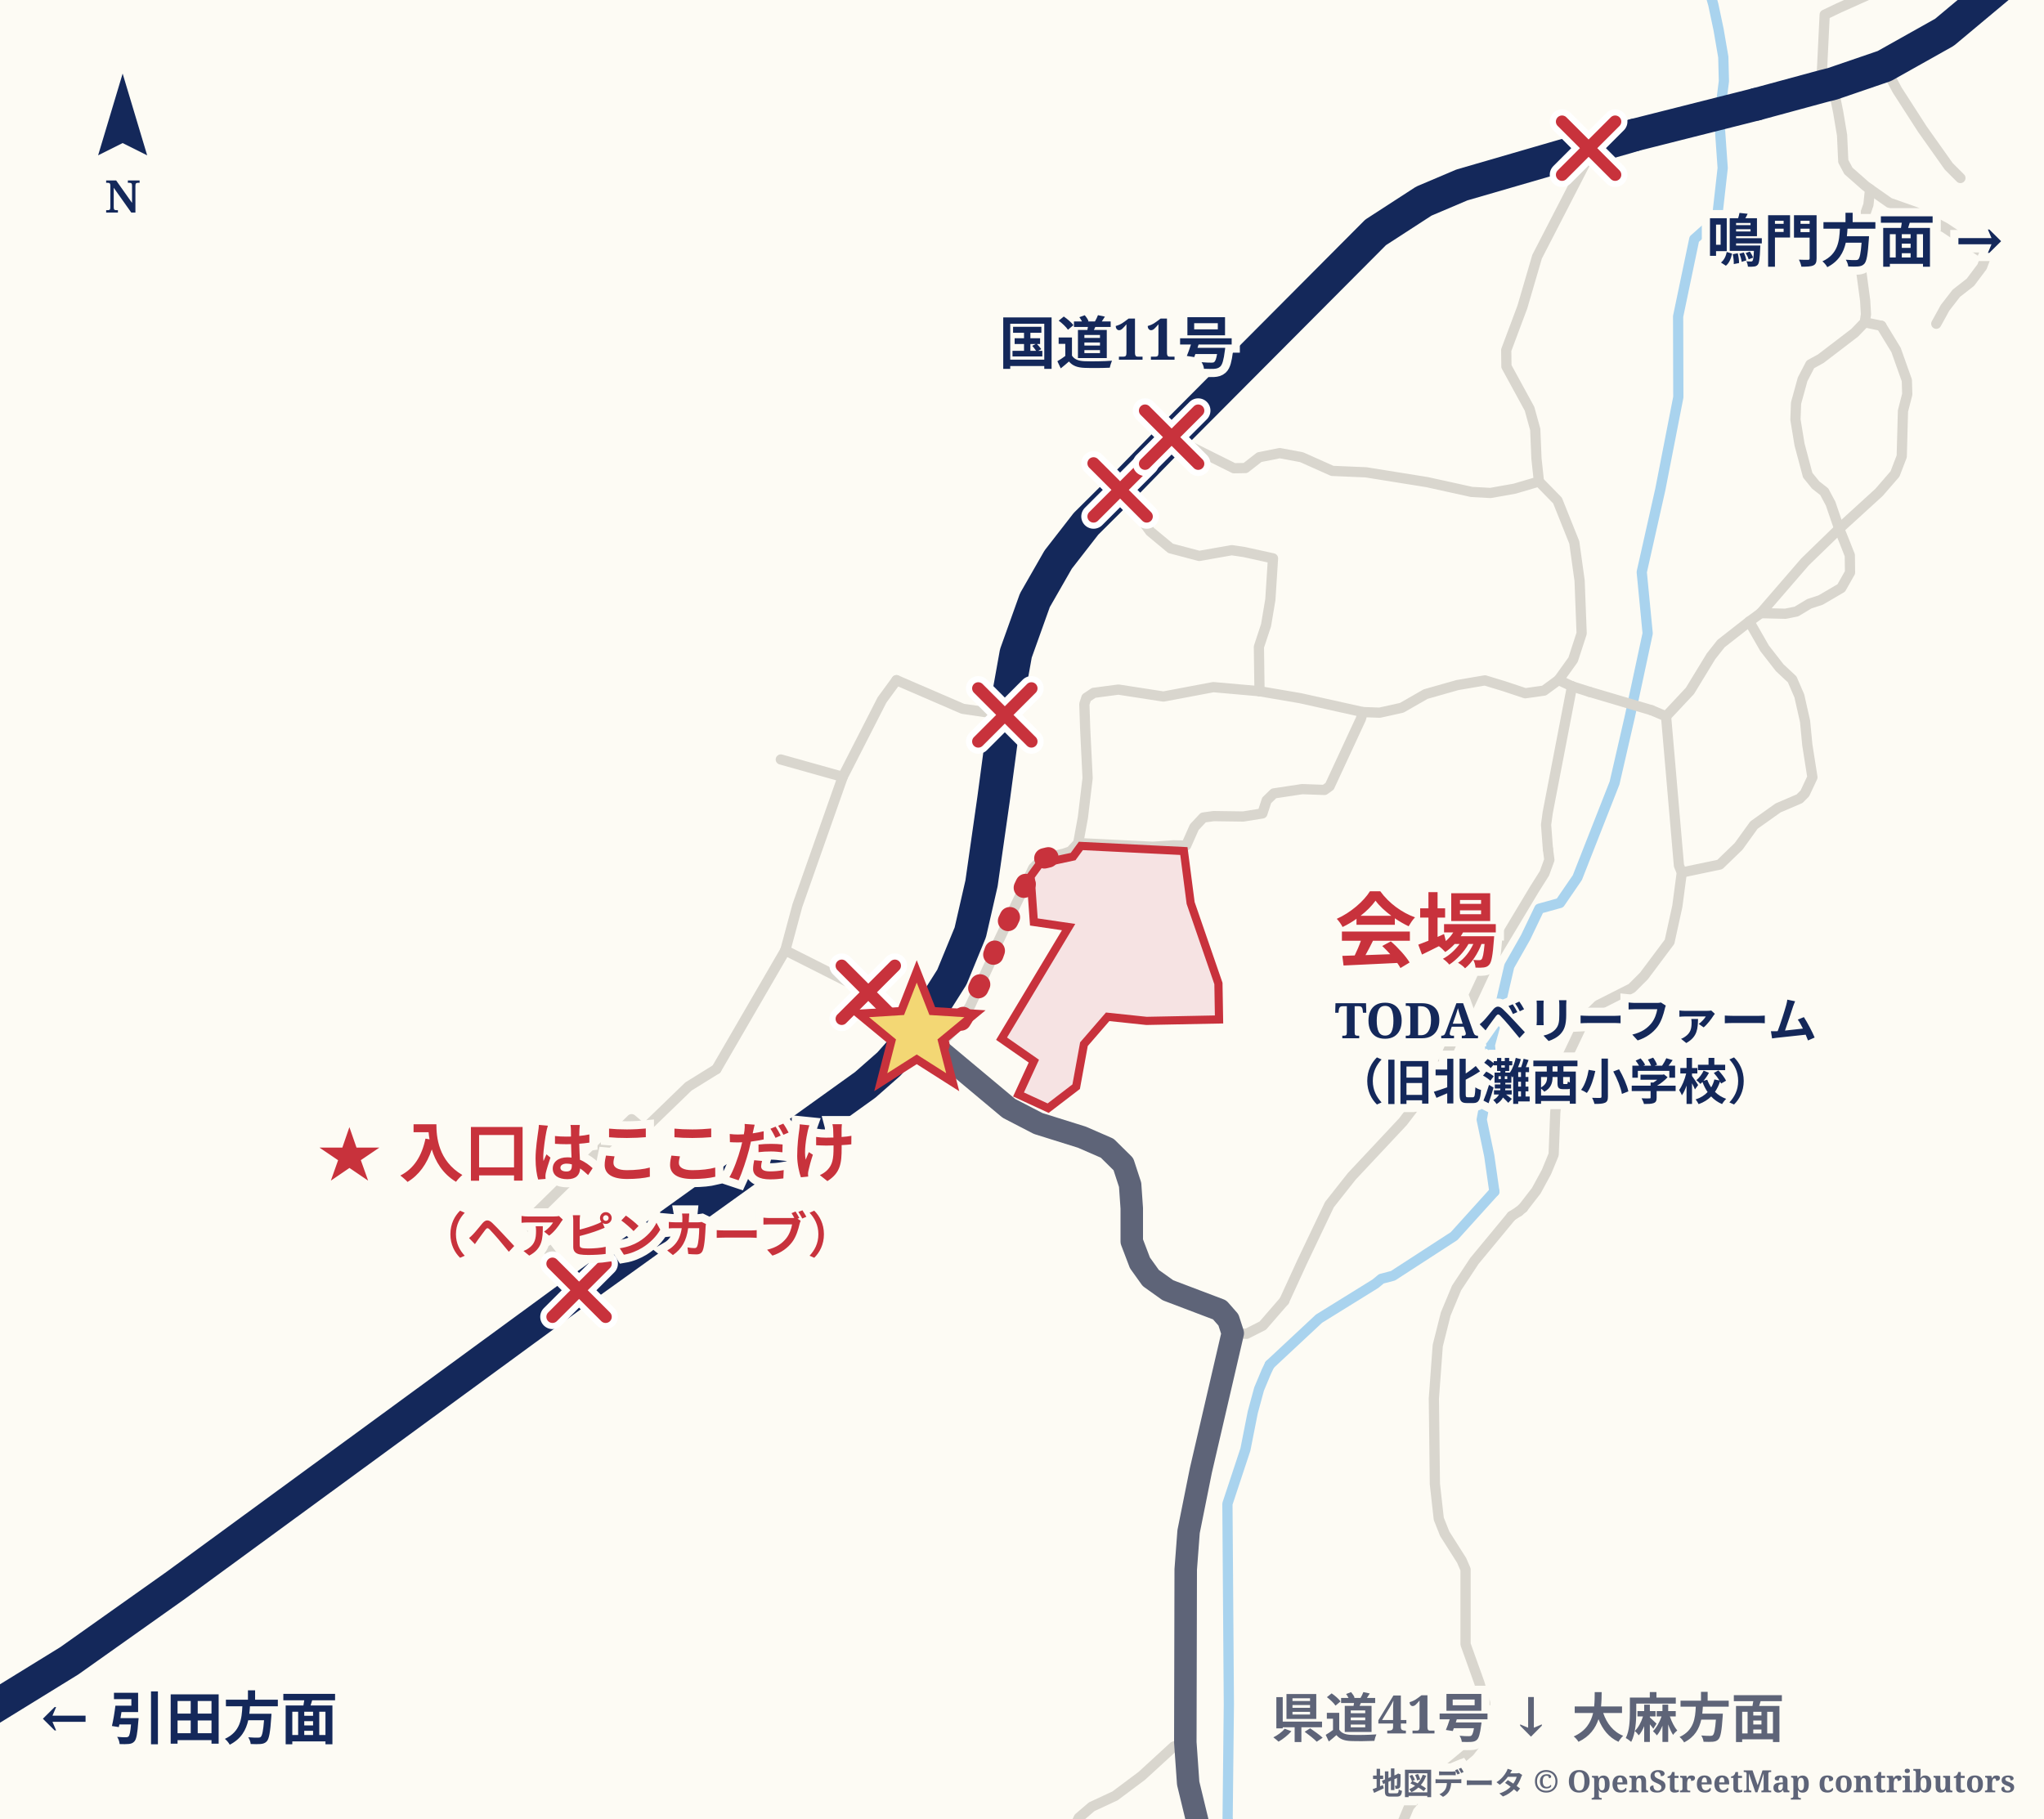
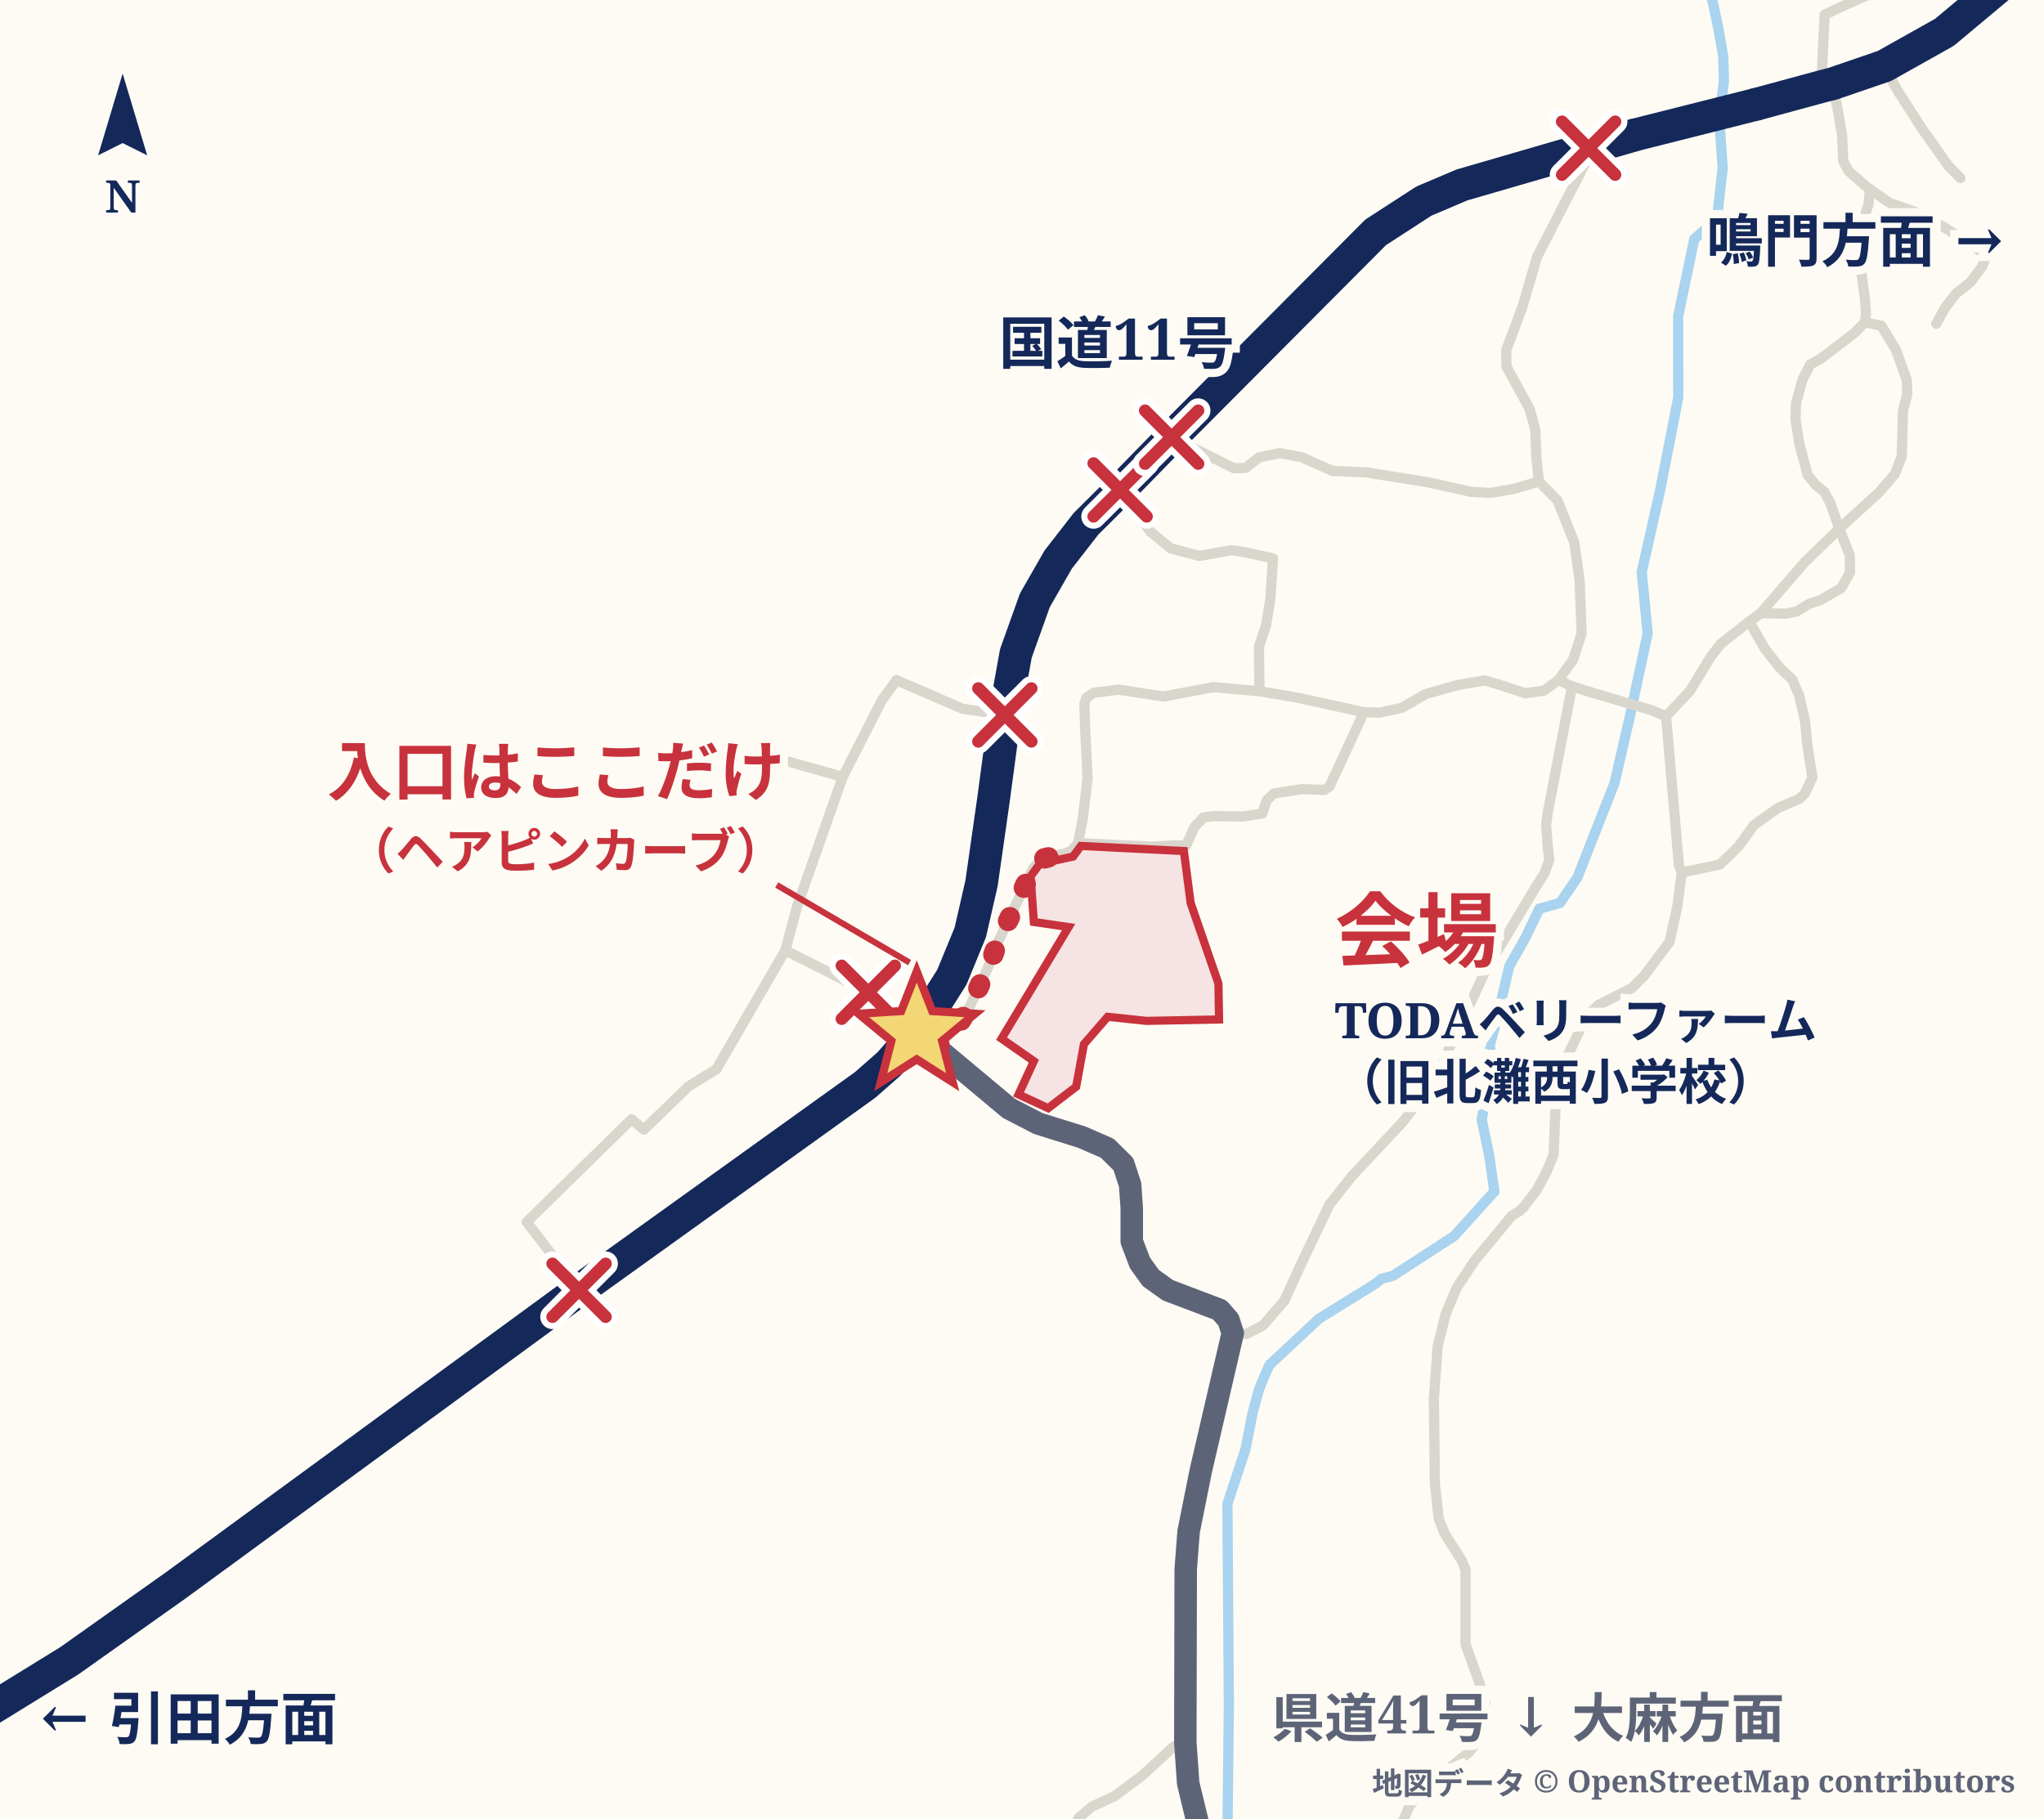
<svg xmlns="http://www.w3.org/2000/svg" viewBox="0 0 1000 890" role="img" aria-labelledby="t d">
  <rect width="1000" height="890" fill="#FDFBF4" />
  <g fill="none" stroke-linecap="round" stroke-linejoin="round">
    <path d="M26.6,2291.3 L22.6,2264.9 L26.1,2249.5 L32.2,2231.3 L39.6,2218.4 L55.9,2199.3 L68.2,2183.9 L75.9,2172.2 L85.4,2148.0 L91.7,2142.8 L90.9,2137.3 L77.6,2111.0 L76.6,2101.8 L73.9,2096.4 L68.8,2091.7 L55.1,2067.1 L46.7,2052.5 L40.6,2029.5 L41.8,2012.6 L46.5,1997.5 L55.9,1983.7 L65.8,1975.5 L79.0,1966.6 L91.8,1964.9 L100.9,1967.5 L131.5,1966.4 L139.1,1964.6 L149.6,1963.9 L164.4,1957.9 L171.3,1951.3 L186.9,1943.4 L203.3,1932.5 L213.4,1921.6 L217.4,1910.3 L215.6,1907.6 L216.8,1902.6 L215.8,1891.6 L219.6,1880.3 L226.2,1859.9 L228.6,1849.9 L231.7,1839.9 L236.8,1831.3 L251.4,1809.7 L280.6,1786.3 L288.9,1776.8 L304.3,1773.0 L310.9,1769.2 L316.5,1765.5 L314.5,1755.8 L336.2,1731.2 L348.5,1721.5 L351.2,1719.7 L353.9,1714.8 L358.2,1711.5 L364.7,1704.6 L364.9,1700.6 L363.1,1695.4 L358.9,1692.1 L350.7,1691.4 L348.4,1687.9 L350.3,1679.2 L362.5,1661.6 L373.1,1639.7 L387.1,1622.2 L395.4,1613.9 L401.7,1609.5 L410.4,1605.1 L421.6,1601.2 L436.1,1598.3 L441.4,1595.9 L454.5,1592.0 L466.7,1583.9 L473.4,1577.9 L481.1,1566.7 L482.6,1562.3 L488.4,1550.1 L494.2,1530.6 L495.6,1522.9 L495.2,1510.1 L490.4,1477.5 L488.9,1457.5 L475.6,1416.9 L467.5,1386.9 L466.2,1359.2 L474.7,1333.1 L485.1,1310.0 L497.2,1283.9 L520.2,1248.0 L541.5,1216.4 L558.0,1197.2 L582.6,1179.4 L596.9,1170.2 L617.2,1151.7 L623.5,1142.9 L625.9,1138.5 L628.9,1129.8 L625.0,1115.0 L632.1,1087.0 L630.7,1063.5 L620.1,1022.6 L615.3,996.4 L607.0,971.3 L607.0,953.8 L609.7,932.1 L600.6,889.7 L601.2,833.9 L600.5,735.8 L609.3,709.2 L612.9,691.0 L616.0,679.6 L619.6,671.0 L621.2,667.7" stroke="#A9D3EE" stroke-width="5" />
    <path d="M621.2,667.7 L645.3,645.2 L672.9,628.1 L675.8,625.7 L681.5,624.2 L711.4,604.8 L731.1,583.0" stroke="#A9D3EE" stroke-width="5" />
    <path d="M731.1,583.0 L728.6,565.5 L724.9,547.8 L729.9,521.0 L728.9,511.3 L732.4,498.6 L738.4,472.7 L746.4,458.6 L753.1,444.6 L763.2,441.8 L771.7,429.4 L789.9,383.1 L797.4,350.5 L806.1,309.9 L803.2,279.9 L812.3,239.4 L821.1,194.3 L821.0,154.8 L828.9,117.0 L840.0,107.1 L842.8,82.2 L841.1,58.0 L843.4,39.7 L843.1,27.9 L840.8,14.5 L838.2,2.2 L829.7,-27.9" stroke="#A9D3EE" stroke-width="5" />
    <path d="M896.5,41.0 L899.3,54.8 L901.2,66.1 L901.8,78.9 L904.3,83.6 L912.7,91.0 L914.9,92.6 L924.3,99.2 L937.3,103.8 L951.5,111.4 L971.8,124.9 L969.7,130.5 L964.0,138.1 L957.1,143.5 L951.6,150.6 L947.3,158.4" stroke="#D9D6CE" stroke-width="5" />
    <path d="M616.2,338.2 L636.1,341.6 L666.7,348.4 L675.0,348.7 L685.8,346.3 L697.5,339.6 L713.0,335.2 L726.5,332.9 L736.0,335.8 L746.2,339.2 L755.4,337.9 L762.5,332.7" stroke="#D9D6CE" stroke-width="5" />
    <path d="M752.9,235.6 L741.0,239.1 L729.2,241.2 L720.0,240.7 L698.2,235.9 L668.3,231.1 L651.8,230.4 L636.8,223.7 L626.1,221.7 L616.1,223.7 L609.3,229.0 L603.7,229.1 L573.2,213.9" stroke="#D9D6CE" stroke-width="5" />
    <path d="M616.2,338.2 L615.9,316.5 L619.4,305.9 L621.5,293.4 L622.8,273.2 L608.7,270.1 L602.6,269.2 L586.7,272.0 L572.7,268.3 L562.7,260.0 L548.0,239.7" stroke="#D9D6CE" stroke-width="5" />
    <path d="M815.1,350.5 L808.0,347.5" stroke="#D9D6CE" stroke-width="5" />
    <path d="M283.9,1230.6 L270.9,1233.2" stroke="#D9D6CE" stroke-width="5" />
    <path d="M777.6,338.5 L769.1,335.8" stroke="#D9D6CE" stroke-width="5" />
    <path d="M899.8,258.7 L883.1,274.9 L861.4,300.0" stroke="#D9D6CE" stroke-width="5" />
    <path d="M491.6,349.8 L471.0,346.8 L438.6,332.8" stroke="#D9D6CE" stroke-width="5" />
    <path d="M808.0,347.5 L777.6,338.5" stroke="#D9D6CE" stroke-width="5" />
    <path d="M616.2,338.2 L593.6,336.2 L569.2,340.8 L547.2,337.4 L535.1,339.0 L531.5,341.4 L530.5,344.5 L530.9,356.4 L531.4,366.5 L532.1,380.7 L529.8,399.9 L527.5,412.5 L523.8,416.5 L520.7,417.6 L510.0,420.2 L505.5,424.7 L501.8,432.5 L487.9,461.7 L485.1,469.6 L474.6,492.2 L468.6,501.8 L458.2,512.7" stroke="#D9D6CE" stroke-width="5" />
    <path d="M270.9,1233.2 L254.9,1244.3 L250.5,1248.5 L221.3,1281.3" stroke="#D9D6CE" stroke-width="5" />
    <path d="M438.6,332.8 L431.5,342.5 L412.3,380.1" stroke="#D9D6CE" stroke-width="5" />
    <path d="M384.2,465.0 L424.8,485.5 L448.5,505.3" stroke="#D9D6CE" stroke-width="5" />
    <path d="M382.0,371.6 L412.3,380.1 L390.1,443.1 L384.2,465.0" stroke="#D9D6CE" stroke-width="5" />
    <path d="M384.2,465.0 L350.5,523.1" stroke="#D9D6CE" stroke-width="5" />
    <path d="M579.9,852.5 L574.2,854.6 L558.6,868.9 L545.5,878.7 L534.1,884.0 L527.8,889.4 L525.4,894.5 L522.8,903.2 L507.3,950.8 L501.3,958.1 L490.8,965.5 L486.4,969.8 L473.5,990.5 L462.9,1000.1 L457.4,1007.7 L445.5,1040.1 L442.9,1049.3 L443.4,1087.8 L442.5,1092.9 L441.5,1096.1 L438.3,1099.7 L425.6,1106.9 L420.6,1111.5 L411.2,1123.7 L403.2,1133.9 L396.0,1138.2 L389.7,1141.1 L369.1,1165.7 L347.3,1180.6 L336.8,1189.1 L330.1,1200.7 L320.2,1209.9 L299.0,1223.5 L283.9,1230.6" stroke="#D9D6CE" stroke-width="5" />
    <path d="M1306.7,-297.8 L1328.7,-272.4 L1349.6,-292.9 L1353.1,-296.2 L1359.8,-296.6 L1362.9,-293.9 L1362.6,-286.5 L1358.2,-274.8 L1358.9,-269.8 L1362.1,-266.1 L1365.4,-266.6 L1373.7,-273.3 L1385.3,-277.8 L1398.4,-275.7 L1404.8,-272.6 L1397.8,-261.0 L1397.6,-256.9 L1400.2,-254.5 L1408.4,-252.6 L1409.4,-249.5 L1405.7,-239.7 L1407.6,-234.3 L1412.9,-226.6 L1409.6,-209.5 L1405.7,-198.3 L1405.2,-192.9 L1410.4,-190.9 L1420.2,-198.8 L1436.2,-210.1 L1447.4,-213.4 L1462.4,-214.4" stroke="#D9D6CE" stroke-width="5" />
    <path d="M739.5,595.0 L721.3,617.0 L712.6,630.2 L707.3,642.9 L703.4,658.4 L701.5,684.2 L702.0,726.1 L703.9,743.1 L706.8,750.4 L715.1,763.5 L717.0,767.9 L717.0,804.5 L723.8,823.5 L726.6,833.1 L726.2,844.4 L724.2,850.3 L718.9,857.1 L696.1,876.0 L689.4,883.9 L686.0,892.1 L684.1,900.9 L684.1,923.3 L689.9,960.8 L690.9,976.3 L690.9,1032.4 L640.4,1034.3 L642.9,1082.5 L645.3,1104.9 L649.6,1127.8 L648.7,1142.4 L646.8,1147.9 L643.4,1153.2 L633.7,1162.9 L611.6,1171.9 L603.2,1178.7 L596.9,1186.3 L593.2,1187.8 L589.4,1187.5" stroke="#D9D6CE" stroke-width="5" />
    <path d="M-353.1,1267.9 L-361.4,1260.2 L-371.3,1254.5 L-383.9,1250.8 L-401.0,1246.4 L-410.8,1247.6 L-418.9,1252.6 L-423.8,1261.7 L-425.4,1270.0 L-424.7,1281.5 L-419.2,1335.8 L-418.4,1351.8 L-421.3,1360.7 L-425.9,1365.7 L-436.9,1371.7 L-468.5,1382.9 L-475.9,1390.2 L-480.0,1396.9 L-480.6,1405.6 L-479.0,1413.2 L-473.4,1420.4 L-466.7,1429.5 L-464.1,1439.3 L-464.0,1449.3 L-466.7,1460.8 L-467.4,1471.5 L-462.5,1486.0 L-455.0,1493.9 L-444.9,1499.9 L-433.3,1502.3 L-419.0,1501.1 L-405.7,1501.0 L-396.2,1503.4 L-384.2,1511.5 L-367.7,1531.4 L-359.0,1550.2 L-357.9,1561.4 L-359.2,1569.6 L-366.4,1581.3 L-375.1,1587.6 L-383.4,1590.3 L-394.4,1590.2 L-405.6,1590.8 L-412.9,1595.3 L-415.3,1600.8 L-415.3,1606.5 L-412.3,1612.4 L-402.2,1617.6 L-404.6,1624.3 L-406.8,1638.0 L-427.6,1705.9 L-432.5,1722.1 L-437.3,1734.2 L-451.4,1756.1 L-455.2,1767.4 L-456.0,1777.4 L-451.9,1795.4 L-451.8,1804.3 L-453.7,1813.9 L-455.7,1824.2 L-455.8,1837.2" stroke="#D9D6CE" stroke-width="5" />
    <path d="M350.5,523.1 L336.8,531.6 L315.0,552.7 L309.0,547.6 L257.7,597.9 L283.3,631.3" stroke="#D9D6CE" stroke-width="5" />
    <path d="M628.3,636.5 L617.8,648.6 L609.9,652.6 L603.1,652.3" stroke="#D9D6CE" stroke-width="5" />
    <path d="M757.3,415.4 L758.0,420.7 L755.6,427.3 L750.8,434.9 L726.8,474.9 L710.4,510.0" stroke="#D9D6CE" stroke-width="5" />
    <path d="M769.1,335.8 L757.2,397.6 L756.4,403.5 L757.3,415.4" stroke="#D9D6CE" stroke-width="5" />
    <path d="M861.4,300.0 L873.5,300.3 L878.9,299.2 L885.2,295.4 L890.7,293.6 L900.8,287.7 L905.1,280.1 L905.0,271.7 L902.4,265.1 L899.8,258.7" stroke="#D9D6CE" stroke-width="5" />
    <path d="M752.9,235.6 L762.0,244.9 L770.2,265.4 L772.8,284.1 L773.8,309.9 L769.6,322.8 L762.5,332.7 L769.1,335.8" stroke="#D9D6CE" stroke-width="5" />
    <path d="M-389.9,982.8 L-387.4,1003.2 L-376.8,1051.5 L-366.7,1074.8 L-354.5,1091.3 L-343.5,1102.0 L-332.0,1106.0 L-321.6,1105.5 L-313.1,1102.6 L-302.4,1095.1 L-292.2,1093.8 L-282.8,1098.0 L-277.7,1106.7 L-279.6,1116.7 L-288.3,1124.2 L-296.7,1125.4 L-305.4,1123.7 L-313.1,1125.5 L-320.0,1133.4 L-320.9,1140.7 L-317.7,1148.1 L-309.6,1152.3 L-300.7,1152.1 L-285.2,1147.2 L-261.0,1135.7 L-242.7,1121.0 L-234.7,1117.2 L-224.5,1117.1 L-215.9,1120.5 L-209.6,1127.5 L-205.5,1138.9 L-197.6,1165.2 L-190.7,1172.4 L-181.5,1175.1 L-172.3,1175.1 L-163.3,1170.9 L-154.8,1167.9 L-144.9,1169.0 L-137.1,1174.7 L-133.3,1185.8 L-136.0,1195.2 L-142.5,1201.9 L-153.4,1205.7 L-165.8,1207.0 L-182.9,1205.3 L-201.1,1201.2 L-219.1,1195.6 L-228.1,1197.7 L-234.9,1204.6 L-236.8,1213.1 L-236.7,1225.5 L-242.8,1236.1 L-249.2,1241.4 L-263.1,1246.8 L-272.5,1252.0 L-280.1,1260.4 L-297.3,1282.1 L-308.6,1296.0 L-315.5,1299.7 L-323.1,1300.4 L-329.3,1298.3 L-335.8,1293.3 L-353.1,1267.9" stroke="#D9D6CE" stroke-width="5" />
    <path d="M920.4,159.4 L927.6,171.2 L932.9,186.1 L933.1,192.9 L931.0,201.1 L930.4,223.3 L927.1,231.9 L919.3,240.9 L899.8,258.7" stroke="#D9D6CE" stroke-width="5" />
    <path d="M778.4,495.2 L775.7,498.1 L765.0,520.6 L762.4,527.7 L760.9,544.3 L760.1,564.9 L756.6,573.4 L751.6,582.6 L745.1,591.0" stroke="#D9D6CE" stroke-width="5" />
    <path d="M815.1,350.5 L821.4,423.5 L822.8,426.9 L820.6,443.5 L816.8,460.8 L804.3,477.5 L798.3,483.5 L781.9,491.8 L778.4,495.2" stroke="#D9D6CE" stroke-width="5" />
    <path d="M710.4,510.0 L702.1,528.2 L686.4,548.8 L661.3,575.6 L650.4,589.4 L637.2,617.1 L628.3,636.5" stroke="#D9D6CE" stroke-width="5" />
    <path d="M861.4,300.0 L855.8,304.1 L842.0,314.9 L837.1,321.1 L826.8,338.0 L815.1,350.5" stroke="#D9D6CE" stroke-width="5" />
    <path d="M777.2,72.5 L775.8,79.4 L752.0,125.6 L744.8,150.2 L736.9,171.3 L737.0,179.3 L748.3,200.0 L751.1,210.1 L751.7,224.4 L752.9,235.6" stroke="#D9D6CE" stroke-width="5" />
    <path d="M1053.4,-86.2 L1042.3,-80.4 L1023.6,-65.3 L1006.2,-51.8 L988.6,-38.9 L952.4,-15.1 L940.5,-8.4 L923.5,-4.5 L914.3,-2.7 L899.6,3.9 L892.7,7.2 L891.3,36.0 L892.1,42.1" stroke="#D9D6CE" stroke-width="5" />
    <path d="M914.9,92.6 L914.1,100.2 L912.1,105.9 L909.9,114.0 L909.6,125.4 L912.5,147.0 L912.9,153.8 L912.3,157.7 L907.4,162.8 L890.8,175.5 L885.7,178.3 L881.9,185.6 L878.7,197.2 L878.4,205.3 L880.4,217.5 L884.4,232.5 L888.3,237.3 L892.5,240.6 L895.6,246.4 L899.8,258.7" stroke="#D9D6CE" stroke-width="5" />
    <path d="M921.9,32.3 L928.2,44.1 L940.5,63.2 L953.4,81.4 L959.1,87.1" stroke="#D9D6CE" stroke-width="5" />
    <path d="M586.2,1139.6 L579.5,1148.4 L569.9,1176.1 L562.9,1186.3 L552.5,1194.4 L533.3,1206.6 L526.7,1214.3 L514.0,1234.6 L501.5,1253.6 L494.2,1267.6 L472.4,1310.3 L459.1,1342.3 L448.4,1365.7 L446.7,1375.2 L447.1,1385.7 L450.5,1396.8 L454.5,1409.2" stroke="#D9D6CE" stroke-width="5" />
    <path d="M527.5,412.5 L564.0,414.3 L574.1,413.6 L580.3,413.7 L584.3,404.7 L588.7,400.0 L593.8,399.3 L608.2,399.5 L617.6,398.0 L619.7,391.6 L623.2,388.2 L637.1,386.1 L648.0,386.5 L650.5,384.7 L665.8,351.7 L666.7,348.4" stroke="#D9D6CE" stroke-width="5" />
    <path d="M855.8,304.1 L863.3,317.2 L870.7,326.7 L876.8,332.4 L880.3,340.5 L883.1,352.9 L884.2,364.4 L886.7,380.3 L883.0,388.2 L880.4,390.8 L869.9,395.3 L858.1,403.7 L850.6,414.1 L841.4,423.0 L822.8,426.9" stroke="#D9D6CE" stroke-width="5" />
    <path d="M912.3,157.7 L920.4,159.4" stroke="#D9D6CE" stroke-width="5" />
    <path d="M743.1,592.7 L739.5,595.0" stroke="#D9D6CE" stroke-width="5" />
    <path d="M745.1,591.0 L743.1,592.7" stroke="#D9D6CE" stroke-width="5" />
    <path d="M590.1,1183.4 L590.6,1173.3 L588.8,1162.1" stroke="#5E6478" stroke-width="11" />
    <path d="M382.9,1597.7 L438.0,1560.9 L449.0,1551.0 L457.1,1540.2 L463.1,1529.0 L465.9,1515.8 L469.3,1485.1 L470.3,1464.5 L469.7,1451.2 L466.7,1439.6 L454.5,1409.2 L453.6,1398.4 L455.0,1391.0 L457.5,1385.7 L461.0,1381.0" stroke="#5E6478" stroke-width="11" />
    <path d="M483.2,1361.2 L487.1,1356.5 L490.6,1349.8 L492.5,1342.3 L497.1,1317.4 L498.6,1311.7 L501.7,1305.9 L533.9,1251.7 L542.7,1237.7 L550.0,1227.2 L558.5,1219.0 L577.7,1203.9 L581.7,1200.7 L584.9,1197.0 L587.3,1192.3 L589.4,1187.5 L590.1,1183.4" stroke="#5E6478" stroke-width="11" />
    <path d="M60.3,2180.9 L75.5,2156.5 L80.0,2147.1 L81.0,2143.1 L81.3,2138.1 L80.4,2132.7 L78.7,2127.8 L53.7,2078.1 L42.1,2053.0 L38.5,2039.0 L36.2,2023.8 L35.5,2013.3 L36.4,2003.2 L38.6,1997.6 L41.5,1992.3 L54.2,1978.0 L69.2,1966.0 L91.4,1957.0 L146.5,1946.8 L153.0,1943.2 L159.2,1937.5 L184.5,1910.0 L188.6,1901.9 L193.6,1888.9 L221.3,1828.4 L223.9,1824.8 L309.9,1746.6 L319.9,1733.5 L336.5,1696.8 L363.5,1625.6 L371.7,1609.7 L382.9,1597.7" stroke="#5E6478" stroke-width="11" />
    <path d="M461.0,1381.0 L483.2,1361.2" stroke="#5E6478" stroke-width="11" />
    <path d="M588.8,1162.1 L586.2,1139.6 L587.4,1129.4 L597.5,1085.0 L600.0,1046.8 L598.7,954.6 L595.2,929.9 L581.3,872.5 L579.9,852.5 L580.1,767.9 L581.5,749.4 L587.5,719.5 L603.1,652.3 L601.0,645.8 L596.7,640.9 L571.4,631.3 L563.0,625.3 L557.7,617.9 L553.7,607.4 L553.7,591.2 L552.9,579.7 L549.6,569.6 L541.7,561.8 L529.3,556.4 L507.9,549.7 L493.6,542.3 L458.2,512.7 L448.5,505.3" stroke="#5E6478" stroke-width="11" />
    <path d="M859.3,51.0 L799.5,66.1" stroke="#14285A" stroke-width="16" />
    <path d="M799.5,66.1 L795.9,67.2 L777.2,72.5 L715.2,90.5 L696.6,98.4 L673.0,113.7 L573.2,213.9 L548.0,239.7 L531.3,256.3 L517.7,273.8 L506.3,293.7 L497.0,319.7 L491.6,349.8 L486.1,390.9 L480.2,432.2 L474.7,456.2 L465.7,478.1 L448.5,505.3 L434.9,520.6 L423.3,530.8 L283.3,631.3 L86.1,775.6 L33.9,812.6 L-15.6,843.1 L-107.5,898.1 L-141.4,915.0 L-188.8,934.4 L-236.8,950.5 L-292.2,966.9 L-328.5,975.6 L-368.7,981.9 L-389.9,982.8 L-438.6,983.4 L-488.2,981.7 L-533.8,979.2 L-564.1,979.8 L-589.3,983.2 L-617.7,990.3 L-645.1,1001.2 L-692.9,1027.6 L-728.7,1046.9 L-760.4,1059.4 L-789.4,1066.3 L-814.2,1068.7 L-868.4,1068.3 L-940.4,1067.5 L-968.8,1070.6 L-993.9,1074.6 L-1029.5,1081.0" stroke="#14285A" stroke-width="16" />
    <path d="M4807.9,-400.3 L4802.4,-405.8 L4785.6,-427.2 L4769.6,-450.6 L4734.4,-503.7 L4722.2,-520.7 L4703.8,-539.5 L4687.4,-549.6 L4669.1,-558.8 L4648.6,-564.1 L4628.2,-565.9 L4606.9,-565.1 L4476.6,-548.9 L4450.6,-546.7 L4430.4,-547.1 L4407.5,-547.7 L4384.7,-549.9 L4151.3,-575.1 L4130.6,-579.0 L4110.3,-585.3 L4071.0,-605.5 L4051.9,-612.1 L4036.0,-614.4 L4012.0,-613.7 L3978.5,-610.2 L3954.7,-604.3 L3935.0,-596.3 L3872.6,-564.2 L3846.6,-552.7 L3810.0,-540.5 L3660.7,-499.0 L3604.9,-485.7 L3565.3,-481.4 L3522.5,-477.9 L3490.1,-475.7 L3468.9,-476.5 L3448.7,-478.5 L3429.2,-483.4 L3363.0,-501.9 L3341.7,-506.9 L3320.6,-509.1 L3293.3,-509.4 L3234.8,-509.0 L3208.0,-510.3 L3188.1,-512.0 L3170.9,-514.7 L3151.2,-517.9 L3074.5,-538.0 L3057.1,-540.6 L3041.8,-542.4 L2996.3,-544.5 L2991.3,-544.7 L2947.7,-544.6 L2908.5,-543.3 L2887.8,-544.7 L2873.2,-545.7 L2867.5,-546.6 L2800.4,-557.4 L2763.2,-561.5 L2733.6,-561.9 L2709.3,-559.9 L2684.4,-556.5 L2632.8,-546.2 L2598.3,-540.8 L2581.6,-539.5 L2563.2,-539.3 L2539.1,-539.6 L2504.0,-541.2 L2456.8,-542.0 L2402.3,-537.5 L2334.0,-532.8 L2238.1,-531.1 L2205.4,-528.2 L2157.8,-518.6 L2090.3,-496.9 L2018.6,-475.8 L1944.2,-458.6 L1879.8,-447.2 L1797.6,-438.7 L1672.5,-429.0 L1620.4,-423.7 L1562.8,-415.6 L1506.1,-403.1 L1461.4,-390.0 L1417.1,-370.3 L1367.6,-342.1 L1306.7,-297.8 L1236.5,-240.7 L1197.9,-208.2 L1077.9,-107.0 L1053.4,-86.2 L1031.4,-62.0 L978.7,-7.1 L951.3,15.8 L921.9,32.3 L896.5,41.0 L892.1,42.1 L859.3,51.0" stroke="#14285A" stroke-width="16" />
  </g>
  <path d="M512.8,542.2 L526.5,531.7 L530.3,510.9 L541.9,497.5 L560.9,499.5 L596.4,498.8 L596.1,481.2 L582.5,441.8 L579.2,416.4 L528.8,413.9 L525.0,419.1 L508.7,422.6 L504.2,428.8 L505.8,451.1 L522.8,453.6 L490.0,508.2 L505.8,519.2 L498.3,535.5 L512.8,542.2Z" fill="#F6E3E3" stroke="#C8323C" stroke-width="4" />
  <path d="M458.2,512.7 L468.6,501.8 L474.6,492.2 L485.1,469.6 L487.9,461.7 L501.8,432.5 L505.5,424.7 L510.0,420.2 L520.7,417.6 L523.8,416.5" fill="none" stroke="#C8323C" stroke-width="10" stroke-linecap="round" stroke-dasharray="2 16" />
  <g stroke="#fff" stroke-width="12" stroke-linecap="round">
    <path d="M270.3,618.3L296.3,644.3M296.3,618.3L270.3,644.3" />
  </g>
  <g stroke="#C8323C" stroke-width="6" stroke-linecap="round">
    <path d="M270.3,618.3L296.3,644.3M296.3,618.3L270.3,644.3" />
  </g>
  <g stroke="#fff" stroke-width="12" stroke-linecap="round">
    <path d="M411.8,472.5L437.8,498.5M437.8,472.5L411.8,498.5" />
  </g>
  <g stroke="#C8323C" stroke-width="6" stroke-linecap="round">
    <path d="M411.8,472.5L437.8,498.5M437.8,472.5L411.8,498.5" />
  </g>
  <g stroke="#fff" stroke-width="12" stroke-linecap="round">
    <path d="M478.6,336.8L504.6,362.8M504.6,336.8L478.6,362.8" />
  </g>
  <g stroke="#C8323C" stroke-width="6" stroke-linecap="round">
    <path d="M478.6,336.8L504.6,362.8M504.6,336.8L478.6,362.8" />
  </g>
  <g stroke="#fff" stroke-width="12" stroke-linecap="round">
    <path d="M535.0,226.7L561.0,252.7M561.0,226.7L535.0,252.7" />
  </g>
  <g stroke="#C8323C" stroke-width="6" stroke-linecap="round">
    <path d="M535.0,226.7L561.0,252.7M561.0,226.7L535.0,252.7" />
  </g>
  <g stroke="#fff" stroke-width="12" stroke-linecap="round">
    <path d="M560.2,200.9L586.2,226.9M586.2,200.9L560.2,226.9" />
  </g>
  <g stroke="#C8323C" stroke-width="6" stroke-linecap="round">
    <path d="M560.2,200.9L586.2,226.9M586.2,200.9L560.2,226.9" />
  </g>
  <g stroke="#fff" stroke-width="12" stroke-linecap="round">
    <path d="M764.2,59.5L790.2,85.5M790.2,59.5L764.2,85.5" />
  </g>
  <g stroke="#C8323C" stroke-width="6" stroke-linecap="round">
    <path d="M764.2,59.5L790.2,85.5M790.2,59.5L764.2,85.5" />
  </g>
  <polygon points="448.5,475.3 456.1,494.7 477.0,496.0 460.9,509.3 466.1,529.5 448.5,518.3 430.9,529.5 436.1,509.3 420.0,496.0 440.9,494.7" fill="#F3D774" stroke="#C8323C" stroke-width="4" />
  <text x="653" y="470" font-size="40" fill="#C8323C" text-anchor="start" font-family="Shippori Mincho, Hiragino Mincho ProN, Yu Mincho, serif" font-weight="700" stroke="#FDFBF4" stroke-width="8" paint-order="stroke">会場</text>
  <text x="653" y="508" font-size="24" fill="#14285A" text-anchor="start" font-family="Shippori Mincho, Hiragino Mincho ProN, Yu Mincho, serif" font-weight="700" stroke="#FDFBF4" stroke-width="8" paint-order="stroke">TODAベリーファーム</text>
  <text x="653" y="538" font-size="24" fill="#14285A" text-anchor="start" font-family="Shippori Mincho, Hiragino Mincho ProN, Yu Mincho, serif" font-weight="700" stroke="#FDFBF4" stroke-width="8" paint-order="stroke">（旧北灘西小学校）</text>
-   <text x="419" y="575" font-size="32" fill="#C8323C" text-anchor="end" font-family="Shippori Mincho, Hiragino Mincho ProN, Yu Mincho, serif" font-weight="700" stroke="#FDFBF4" stroke-width="8" paint-order="stroke">★ 入口はここだけ</text>
-   <text x="419" y="613" font-size="24" fill="#C8323C" text-anchor="end" font-family="Shippori Mincho, Hiragino Mincho ProN, Yu Mincho, serif" font-weight="700" stroke="#FDFBF4" stroke-width="8" paint-order="stroke">（ヘアピンカーブ）</text>
+   <path d="M445,471 L380,433" stroke="#C8323C" stroke-width="3" fill="none" />
+   <text x="384" y="389" font-size="32" fill="#C8323C" text-anchor="end" font-family="Shippori Mincho, Hiragino Mincho ProN, Yu Mincho, serif" font-weight="700" stroke="#FDFBF4" stroke-width="8" paint-order="stroke">入口はここだけ</text>
+   <text x="384" y="425" font-size="24" fill="#C8323C" text-anchor="end" font-family="Shippori Mincho, Hiragino Mincho ProN, Yu Mincho, serif" font-weight="700" stroke="#FDFBF4" stroke-width="8" paint-order="stroke">（ヘアピンカーブ）</text>
  <text x="980" y="128" font-size="28" fill="#14285A" text-anchor="end" font-family="Shippori Mincho, Hiragino Mincho ProN, Yu Mincho, serif" font-weight="700" stroke="#FDFBF4" stroke-width="8" paint-order="stroke">鳴門方面 →</text>
  <text x="20" y="850" font-size="28" fill="#14285A" text-anchor="start" font-family="Shippori Mincho, Hiragino Mincho ProN, Yu Mincho, serif" font-weight="700" stroke="#FDFBF4" stroke-width="8" paint-order="stroke">← 引田方面</text>
  <text x="622" y="850" font-size="26" fill="#5E6478" text-anchor="start" font-family="Shippori Mincho, Hiragino Mincho ProN, Yu Mincho, serif" font-weight="700" stroke="#FDFBF4" stroke-width="8" paint-order="stroke">県道41号 ↓ 大麻方面</text>
  <text x="604" y="178" font-size="28" fill="#14285A" text-anchor="end" font-family="Shippori Mincho, Hiragino Mincho ProN, Yu Mincho, serif" font-weight="700" stroke="#FDFBF4" stroke-width="8" paint-order="stroke">国道11号</text>
  <g transform="translate(60,70)">
    <path d="M0,-34 L12,6 L0,0 L-12,6Z" fill="#14285A" />
    <text y="34" font-size="22" text-anchor="middle" fill="#14285A" font-family="Shippori Mincho, Hiragino Mincho ProN, Yu Mincho, serif" font-weight="700">N</text>
  </g>
  <text x="986" y="878" font-size="15" fill="#5E6478" text-anchor="end" font-family="Shippori Mincho, Hiragino Mincho ProN, Yu Mincho, serif" font-weight="700" stroke="#FDFBF4" stroke-width="8" paint-order="stroke">地図データ © OpenStreetMap contributors</text>
</svg>
